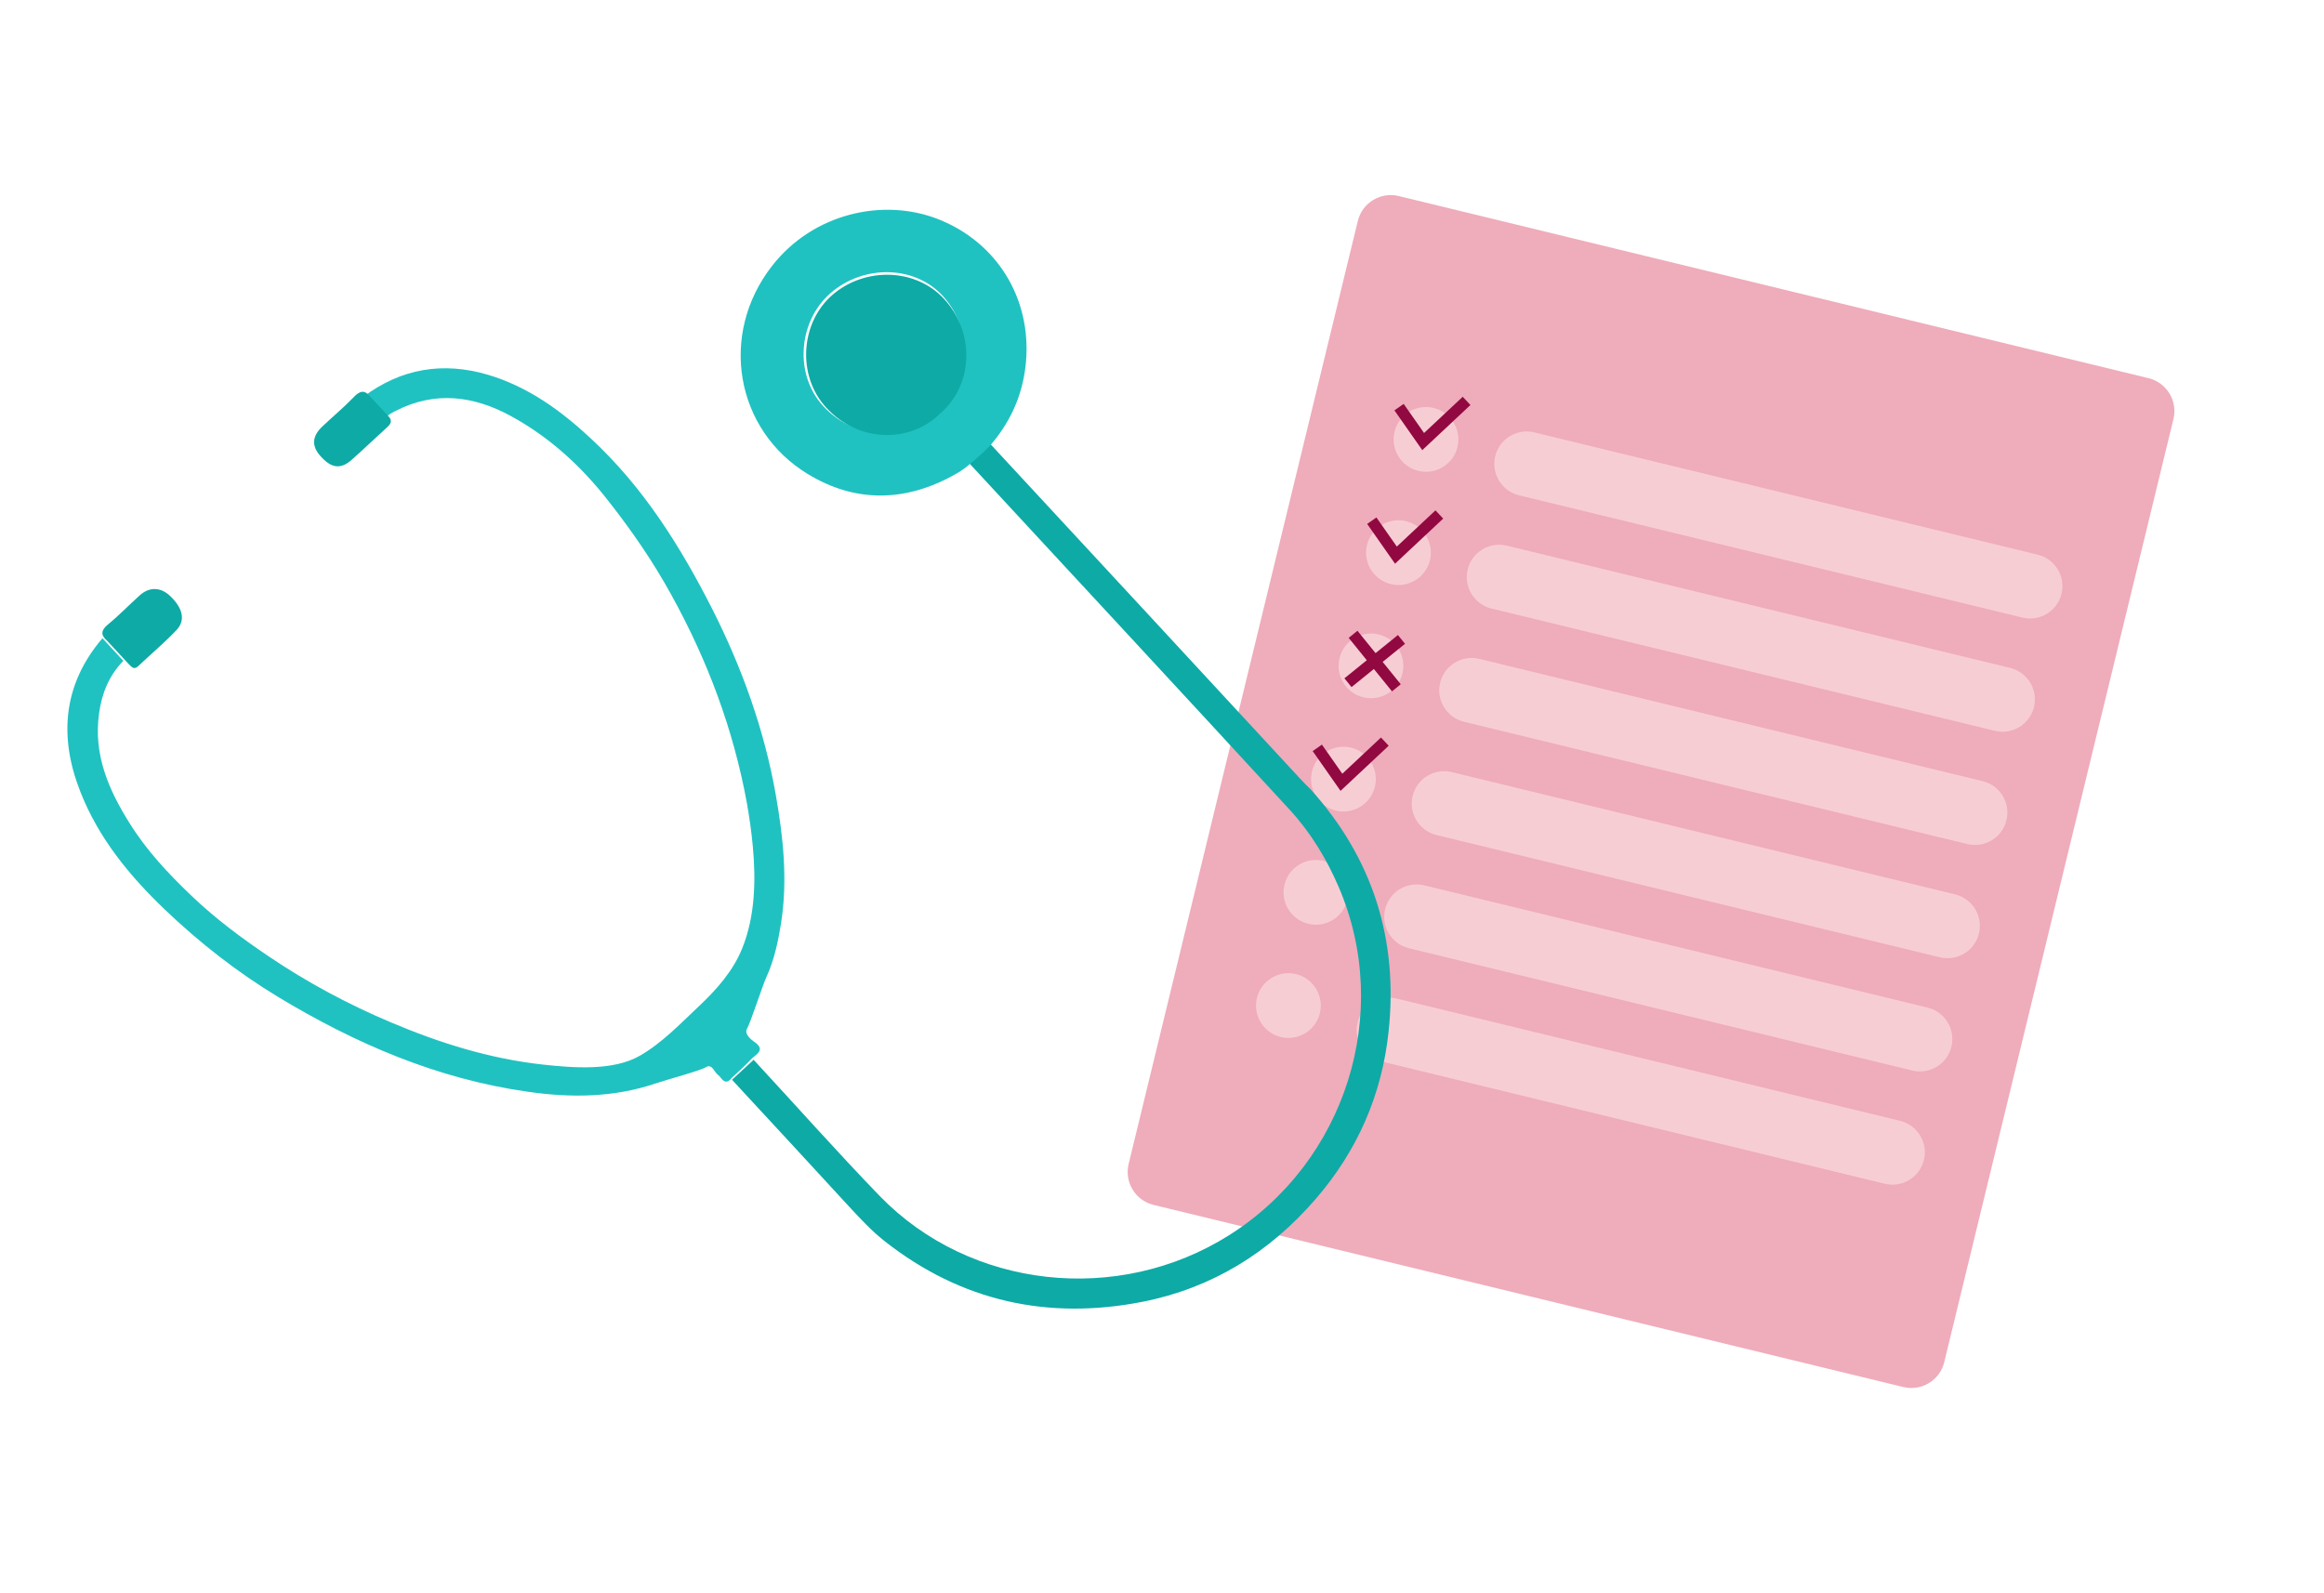
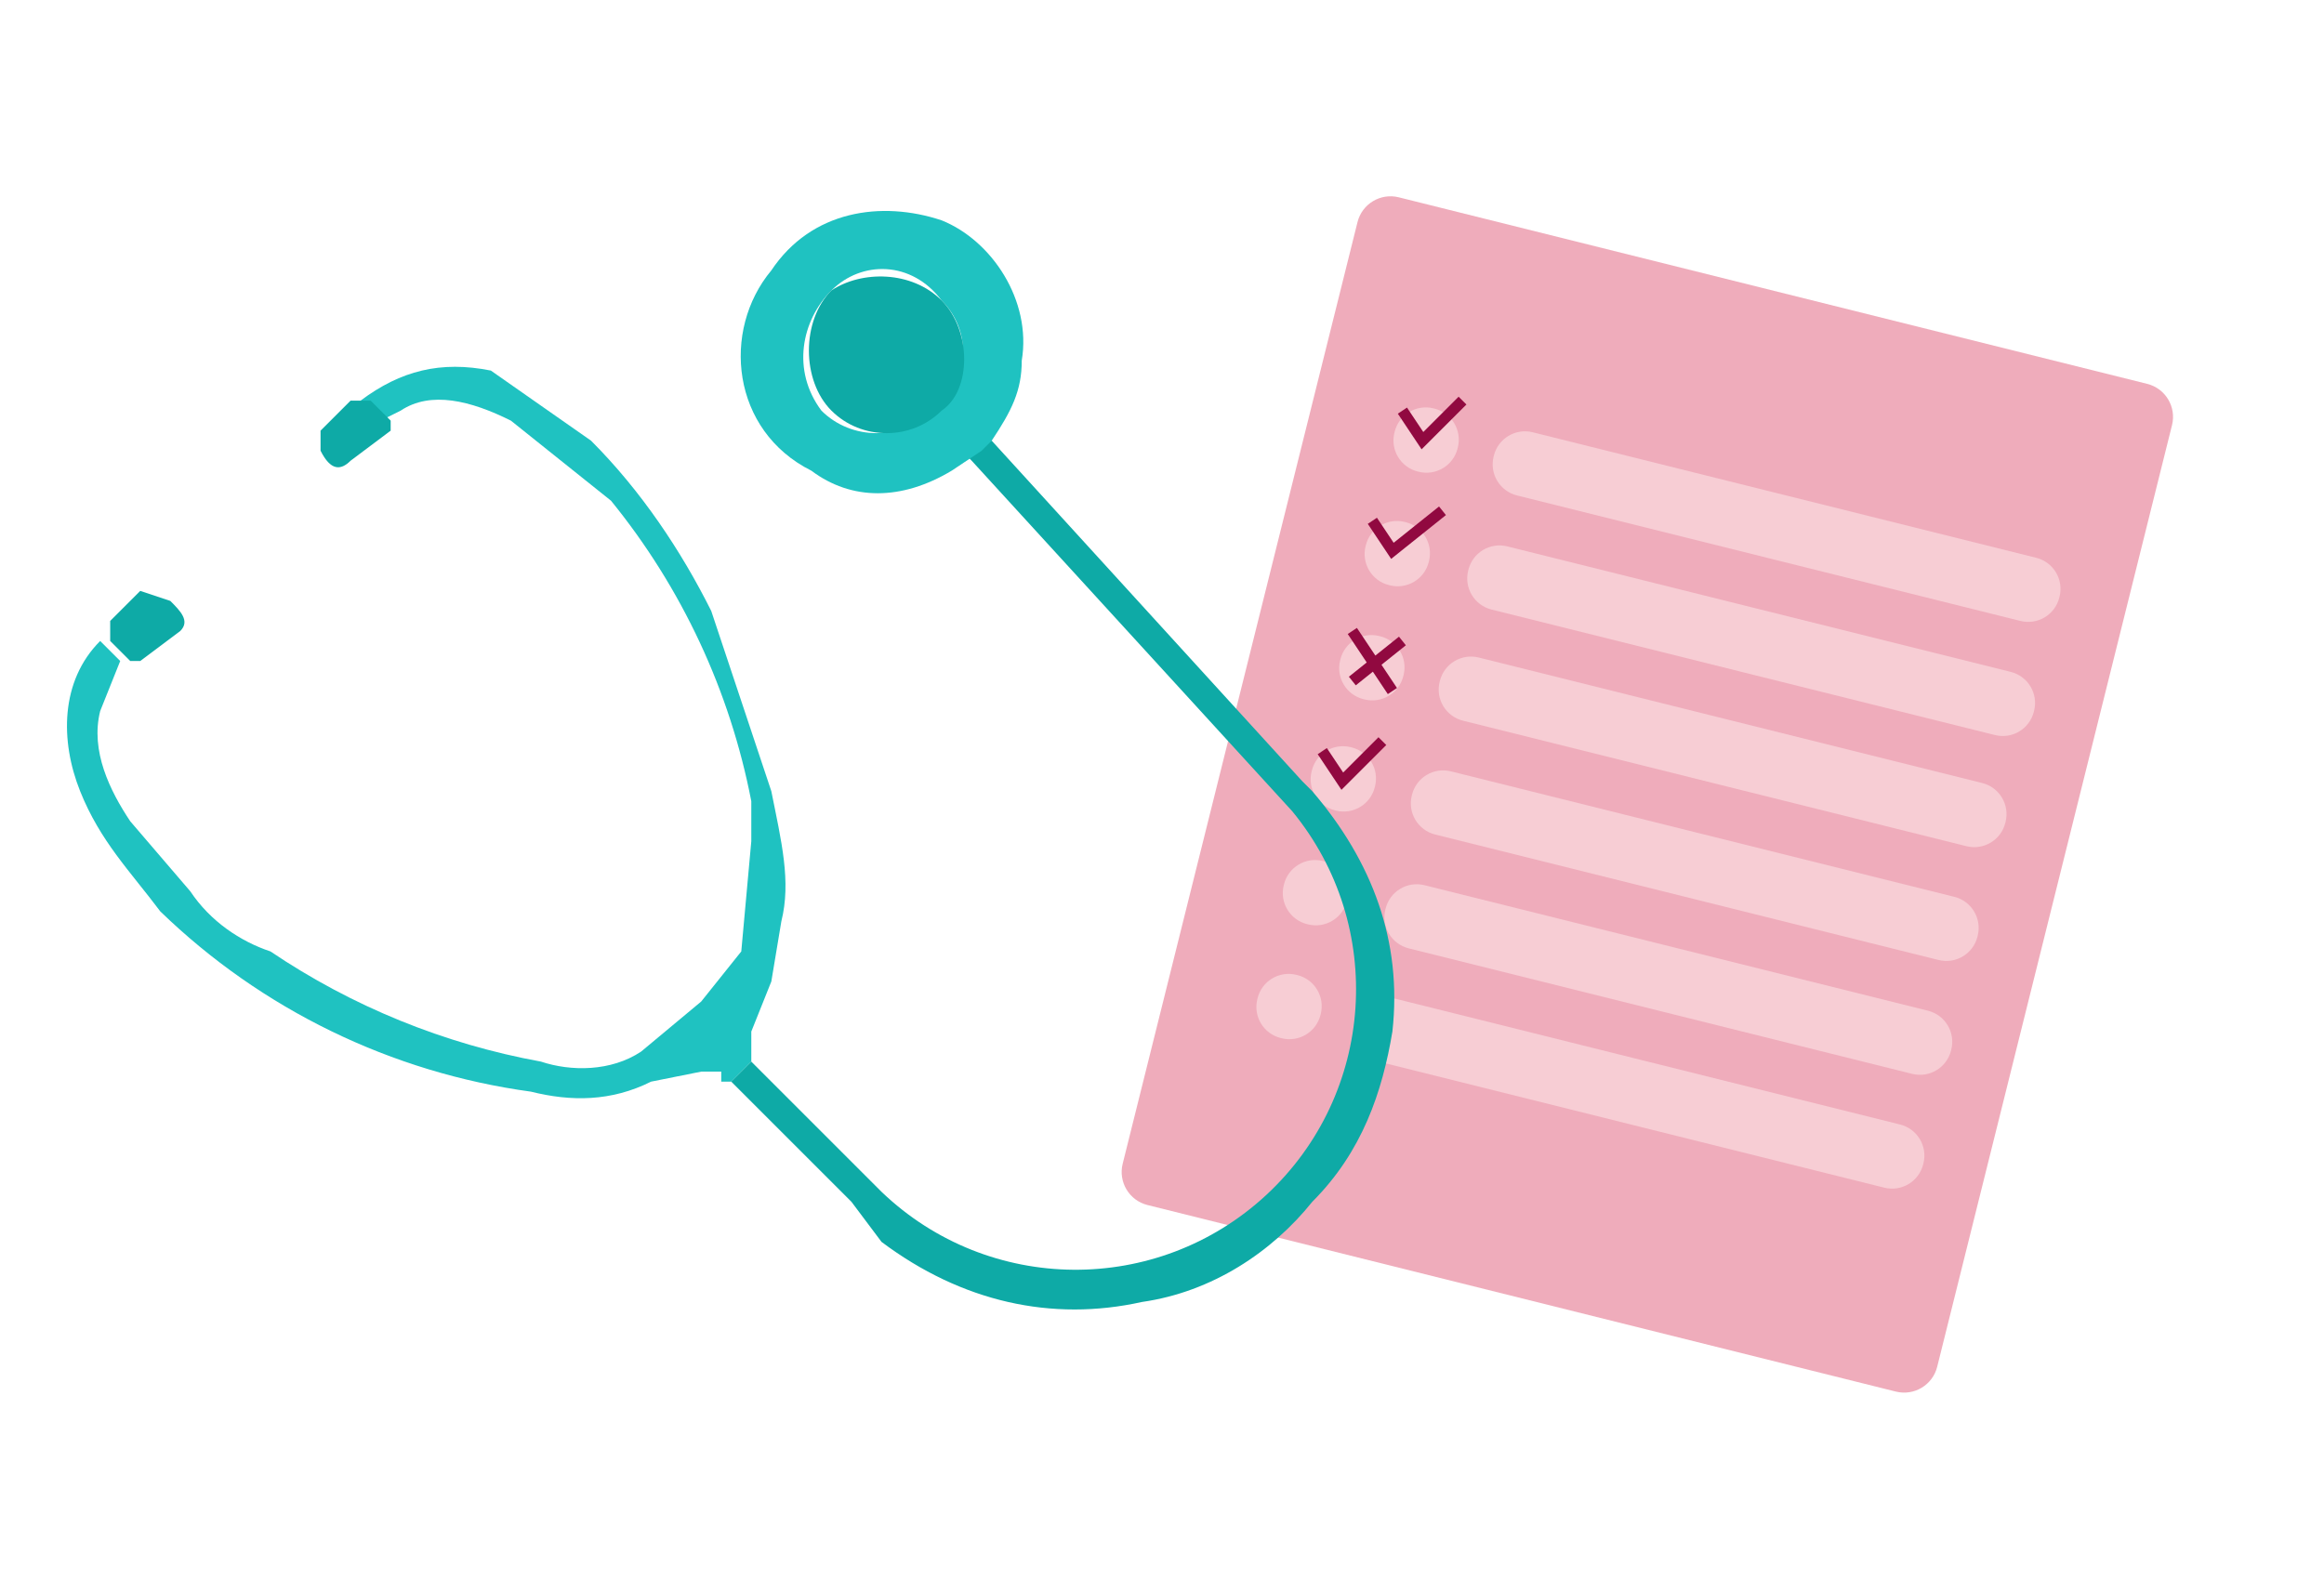
- <svg xmlns="http://www.w3.org/2000/svg" width="232" height="159" viewBox="0 0 232 159" fill="none">
-   <rect x="136.347" y="18.776" width="83.79" height="103.664" rx="3.38" transform="rotate(13.6568 136.347 18.7764)" fill="#EFACBB" />
-   <rect x="150.028" y="42.411" width="58.177" height="6.464" rx="3.232" transform="rotate(13.6568 150.028 42.4111)" fill="#F7CDD4" />
-   <rect x="147.279" y="53.718" width="58.177" height="6.464" rx="3.232" transform="rotate(13.6568 147.279 53.7178)" fill="#F7CDD4" />
-   <rect x="144.532" y="65.024" width="58.177" height="6.464" rx="3.232" transform="rotate(13.6568 144.532 65.0244)" fill="#F7CDD4" />
-   <rect x="141.785" y="76.331" width="58.177" height="6.464" rx="3.232" transform="rotate(13.6568 141.785 76.3311)" fill="#F7CDD4" />
-   <rect x="139.038" y="87.637" width="58.177" height="6.464" rx="3.232" transform="rotate(13.6568 139.038 87.6367)" fill="#F7CDD4" />
-   <rect x="136.291" y="98.942" width="58.177" height="6.464" rx="3.232" transform="rotate(13.6568 136.291 98.9424)" fill="#F7CDD4" />
-   <rect x="139.978" y="39.97" width="6.464" height="6.464" rx="3.232" transform="rotate(13.6568 139.978 39.9697)" fill="#F7CDD4" />
-   <rect x="137.229" y="51.276" width="6.464" height="6.464" rx="3.232" transform="rotate(13.6568 137.229 51.2764)" fill="#F7CDD4" />
-   <rect x="134.482" y="62.582" width="6.464" height="6.464" rx="3.232" transform="rotate(13.6567 134.482 62.582)" fill="#F7CDD4" />
-   <rect x="131.735" y="73.89" width="6.464" height="6.464" rx="3.232" transform="rotate(13.6568 131.735 73.8896)" fill="#F7CDD4" />
-   <rect x="128.988" y="85.195" width="6.464" height="6.464" rx="3.232" transform="rotate(13.6568 128.988 85.1953)" fill="#F7CDD4" />
-   <rect x="126.241" y="96.501" width="6.464" height="6.464" rx="3.232" transform="rotate(13.6568 126.241 96.501)" fill="#F7CDD4" />
-   <path d="M139.663 40.651L142.072 44.09L146.405 40.029" stroke="#910940" stroke-width="1.127" />
-   <path d="M136.943 51.991L139.352 55.43L143.685 51.369" stroke="#910940" stroke-width="1.127" />
-   <path d="M131.503 74.672L133.912 78.112L138.245 74.05" stroke="#910940" stroke-width="1.127" />
-   <path d="M135.074 63.336L139.397 68.677" stroke="#910940" stroke-width="1.127" />
-   <path d="M139.906 63.845L134.565 68.167" stroke="#910940" stroke-width="1.127" />
-   <path d="M73.034 107.647C72.698 108.076 72.359 108.154 71.995 107.666C71.908 107.54 71.805 107.429 71.701 107.348C71.299 107.072 71.102 106.193 70.493 106.55C69.868 106.922 66.413 107.851 65.454 108.178C61.277 109.597 56.968 109.635 52.623 108.999C43.626 107.715 35.476 104.205 27.749 99.535C23.669 97.062 19.942 94.145 16.459 90.825C12.887 87.409 9.817 83.648 8.015 79.037C5.863 73.571 6.283 68.348 10.226 63.727C10.916 64.473 11.622 65.235 12.312 65.981C10.884 67.451 10.161 69.24 9.89 71.23C9.311 75.362 10.848 78.862 12.94 82.202C14.628 84.914 16.804 87.233 19.077 89.404C21.453 91.685 24.1 93.657 26.828 95.495C30.674 98.096 34.749 100.279 39.036 102.089C43.91 104.152 48.909 105.716 54.203 106.298C57.17 106.618 61.221 106.966 63.906 105.395C66.106 104.125 67.933 102.199 69.769 100.471C71.541 98.801 73.197 96.944 74.106 94.659C75.384 91.472 75.469 87.885 75.15 84.495C75.02 83.054 74.812 81.625 74.56 80.178C73.21 72.82 70.636 65.947 67.026 59.413C65.193 56.069 63.046 52.957 60.696 49.973C57.997 46.517 54.833 43.638 51.029 41.558C47.331 39.528 43.439 39.002 39.5 41.026C39.08 41.238 38.675 41.466 38.371 41.836C37.68 41.09 36.99 40.343 36.299 39.597C40.068 36.787 44.218 36.101 48.691 37.414C52.696 38.601 55.984 40.981 59.012 43.809C64.227 48.651 67.922 54.546 71.099 60.802C74.076 66.683 76.295 72.854 77.446 79.364C78.192 83.596 78.646 87.892 77.969 92.204C77.672 94.04 77.285 95.873 76.505 97.568C76.14 98.347 74.917 102.132 74.575 102.714C74.281 103.221 74.948 103.783 75.276 104.011C76.319 104.725 75.754 105.13 75.141 105.609C74.457 106.33 73.746 106.989 73.034 107.647Z" fill="#1FC2C1" />
-   <path d="M73.075 107.813C73.794 107.148 74.513 106.482 75.231 105.817C79.421 110.344 83.529 114.976 87.814 119.414C96.842 128.72 111.615 130.329 122.697 123.335C134.345 115.993 139.036 101.132 133.644 88.578C132.419 85.716 130.801 83.07 128.706 80.807C118.073 69.254 107.408 57.761 96.743 46.238C96.048 45.295 96.078 45.326 97.514 44.026C98.312 43.287 98.587 44.032 98.953 44.428C109.282 55.557 119.578 66.715 129.891 77.858C130.184 78.175 130.493 78.477 130.802 78.778C137.036 85.674 139.613 93.81 138.615 103.049C137.946 109.31 135.512 114.883 131.364 119.692C126.731 125.067 120.996 128.611 114.053 129.983C104.589 131.836 95.946 129.931 88.324 123.938C87.019 122.912 85.891 121.693 84.778 120.49C80.883 116.249 76.972 112.023 73.075 107.813Z" fill="#0EAAA6" />
-   <path d="M98.234 45.095C96.781 46.411 96.208 46.883 95.407 47.332C90.444 50.148 85.398 50.244 80.604 47.31C73.436 42.931 71.709 33.4 77.096 26.52C81.149 21.342 88.118 19.699 93.681 21.893C99.483 24.186 102.959 29.738 102.425 36.089C102.181 38.936 101.205 41.442 99.477 43.712C99.105 44.143 99.033 44.355 98.234 45.095ZM93.493 41.062C96.868 38.23 97.226 33.005 94.166 29.602C91.338 26.45 86.192 26.406 82.907 29.271C79.67 32.092 79.261 37.423 82.211 40.578C85.392 44.015 90.449 43.996 93.493 41.062Z" fill="#1FC2C1" />
-   <path d="M12.833 66.291C12.127 65.528 11.407 64.75 10.701 63.987C10.021 63.412 10.082 62.934 10.766 62.361C11.88 61.451 12.889 60.397 13.957 59.439C14.929 58.569 16.044 58.621 16.979 59.503C18.259 60.727 18.548 61.935 17.603 62.931C16.417 64.178 15.081 65.295 13.819 66.492C13.372 66.937 13.134 66.584 12.833 66.291Z" fill="#0EAAA6" />
-   <path d="M36.907 39.544C37.533 40.22 38.158 40.896 38.784 41.572C39.104 41.918 39.119 42.224 38.686 42.625C37.469 43.725 36.291 44.867 35.077 45.938C33.975 46.904 33.023 46.744 31.939 45.477C31.093 44.498 31.167 43.548 32.165 42.598C33.195 41.618 34.291 40.71 35.265 39.702C35.902 39.006 36.38 38.91 36.907 39.544Z" fill="#0EAAA6" />
-   <path d="M93.789 41.345C90.819 44.241 85.76 44.216 82.519 40.745C79.541 37.559 79.887 32.239 83.082 29.459C86.324 26.636 91.455 26.74 94.311 29.92C97.401 33.355 97.121 38.555 93.789 41.345Z" fill="#0EAAA6" />
+ <svg xmlns="http://www.w3.org/2000/svg" width="232" height="159" fill="none">
+   <rect x="136.3" y="18.8" width="83.8" height="103.7" rx="3.4" transform="rotate(14 136 19)" fill="#EFACBB" />
+   <rect x="150" y="42.4" width="58.2" height="6.5" rx="3.2" transform="rotate(14 150 42)" fill="#F7CDD4" />
+   <rect x="147.3" y="53.7" width="58.2" height="6.5" rx="3.2" transform="rotate(14 147 54)" fill="#F7CDD4" />
+   <rect x="144.5" y="65" width="58.2" height="6.5" rx="3.2" transform="rotate(14 145 65)" fill="#F7CDD4" />
+   <rect x="141.8" y="76.3" width="58.2" height="6.5" rx="3.2" transform="rotate(14 142 76)" fill="#F7CDD4" />
+   <rect x="139" y="87.6" width="58.2" height="6.5" rx="3.2" transform="rotate(14 139 88)" fill="#F7CDD4" />
+   <rect x="136.3" y="98.9" width="58.2" height="6.5" rx="3.2" transform="rotate(14 136 99)" fill="#F7CDD4" />
+   <rect x="140" y="40" width="6.5" height="6.5" rx="3.2" transform="rotate(14 140 40)" fill="#F7CDD4" />
+   <rect x="137.2" y="51.3" width="6.5" height="6.5" rx="3.2" transform="rotate(14 137 51)" fill="#F7CDD4" />
+   <rect x="134.5" y="62.6" width="6.5" height="6.5" rx="3.2" transform="rotate(14 134 63)" fill="#F7CDD4" />
+   <rect x="131.7" y="73.9" width="6.5" height="6.5" rx="3.2" transform="rotate(14 132 74)" fill="#F7CDD4" />
+   <rect x="129" y="85.2" width="6.5" height="6.5" rx="3.2" transform="rotate(14 129 85)" fill="#F7CDD4" />
+   <rect x="126.2" y="96.5" width="6.5" height="6.5" rx="3.2" transform="rotate(14 126 97)" fill="#F7CDD4" />
+   <path d="M140 41l2 3 4-4M137 52l2 3 5-4M132 75l2 3 4-4M135 63l4 6M140 64l-5 4" stroke="#910940" stroke-width="1.1" />
+   <path d="M73 108h-1v-1h-2l-5 1c-4 2-8 2-12 1a66 66 0 01-37-18c-3-4-6-7-8-12s-2-11 2-15l2 2-2 5c-1 4 1 8 3 11l6 7c2 3 5 5 8 6a71 71 0 0027 11c3 1 7 1 10-1l6-5 4-5 1-11v-4a68 68 0 00-14-30l-10-8c-4-2-8-3-11-1l-2 1-2-2c4-3 8-4 13-3l10 7c5 5 9 11 12 17l6 18c1 5 2 9 1 13l-1 6-2 5v3l-2 2z" fill="#1FC2C1" />
+   <path d="M73 108l2-2 13 13a28 28 0 0041-38L97 46c-1-1-1-1 1-2h1l31 34 1 1c6 7 9 15 8 24-1 6-3 12-8 17-4 5-10 9-17 10-9 2-18 0-26-6l-3-4-12-12z" fill="#0EAAA6" />
+   <path d="M98 45l-3 2c-5 3-10 3-14 0-8-4-9-14-4-20 4-6 11-7 17-5 5 2 9 8 8 14 0 3-1 5-3 8l-1 1zm-5-4c4-3 4-8 1-11-3-4-8-4-11-1s-4 8-1 12c3 3 8 3 11 0z" fill="#1FC2C1" />
+   <path d="M13 66l-2-2v-2l3-3 3 1c1 1 2 2 1 3l-4 3h-1zM37 40l2 2v1l-4 3c-1 1-2 1-3-1v-2l3-3h2zM94 41c-3 3-8 3-11 0s-3-9 0-12c3-2 8-2 11 1s3 9 0 11z" fill="#0EAAA6" />
</svg>
